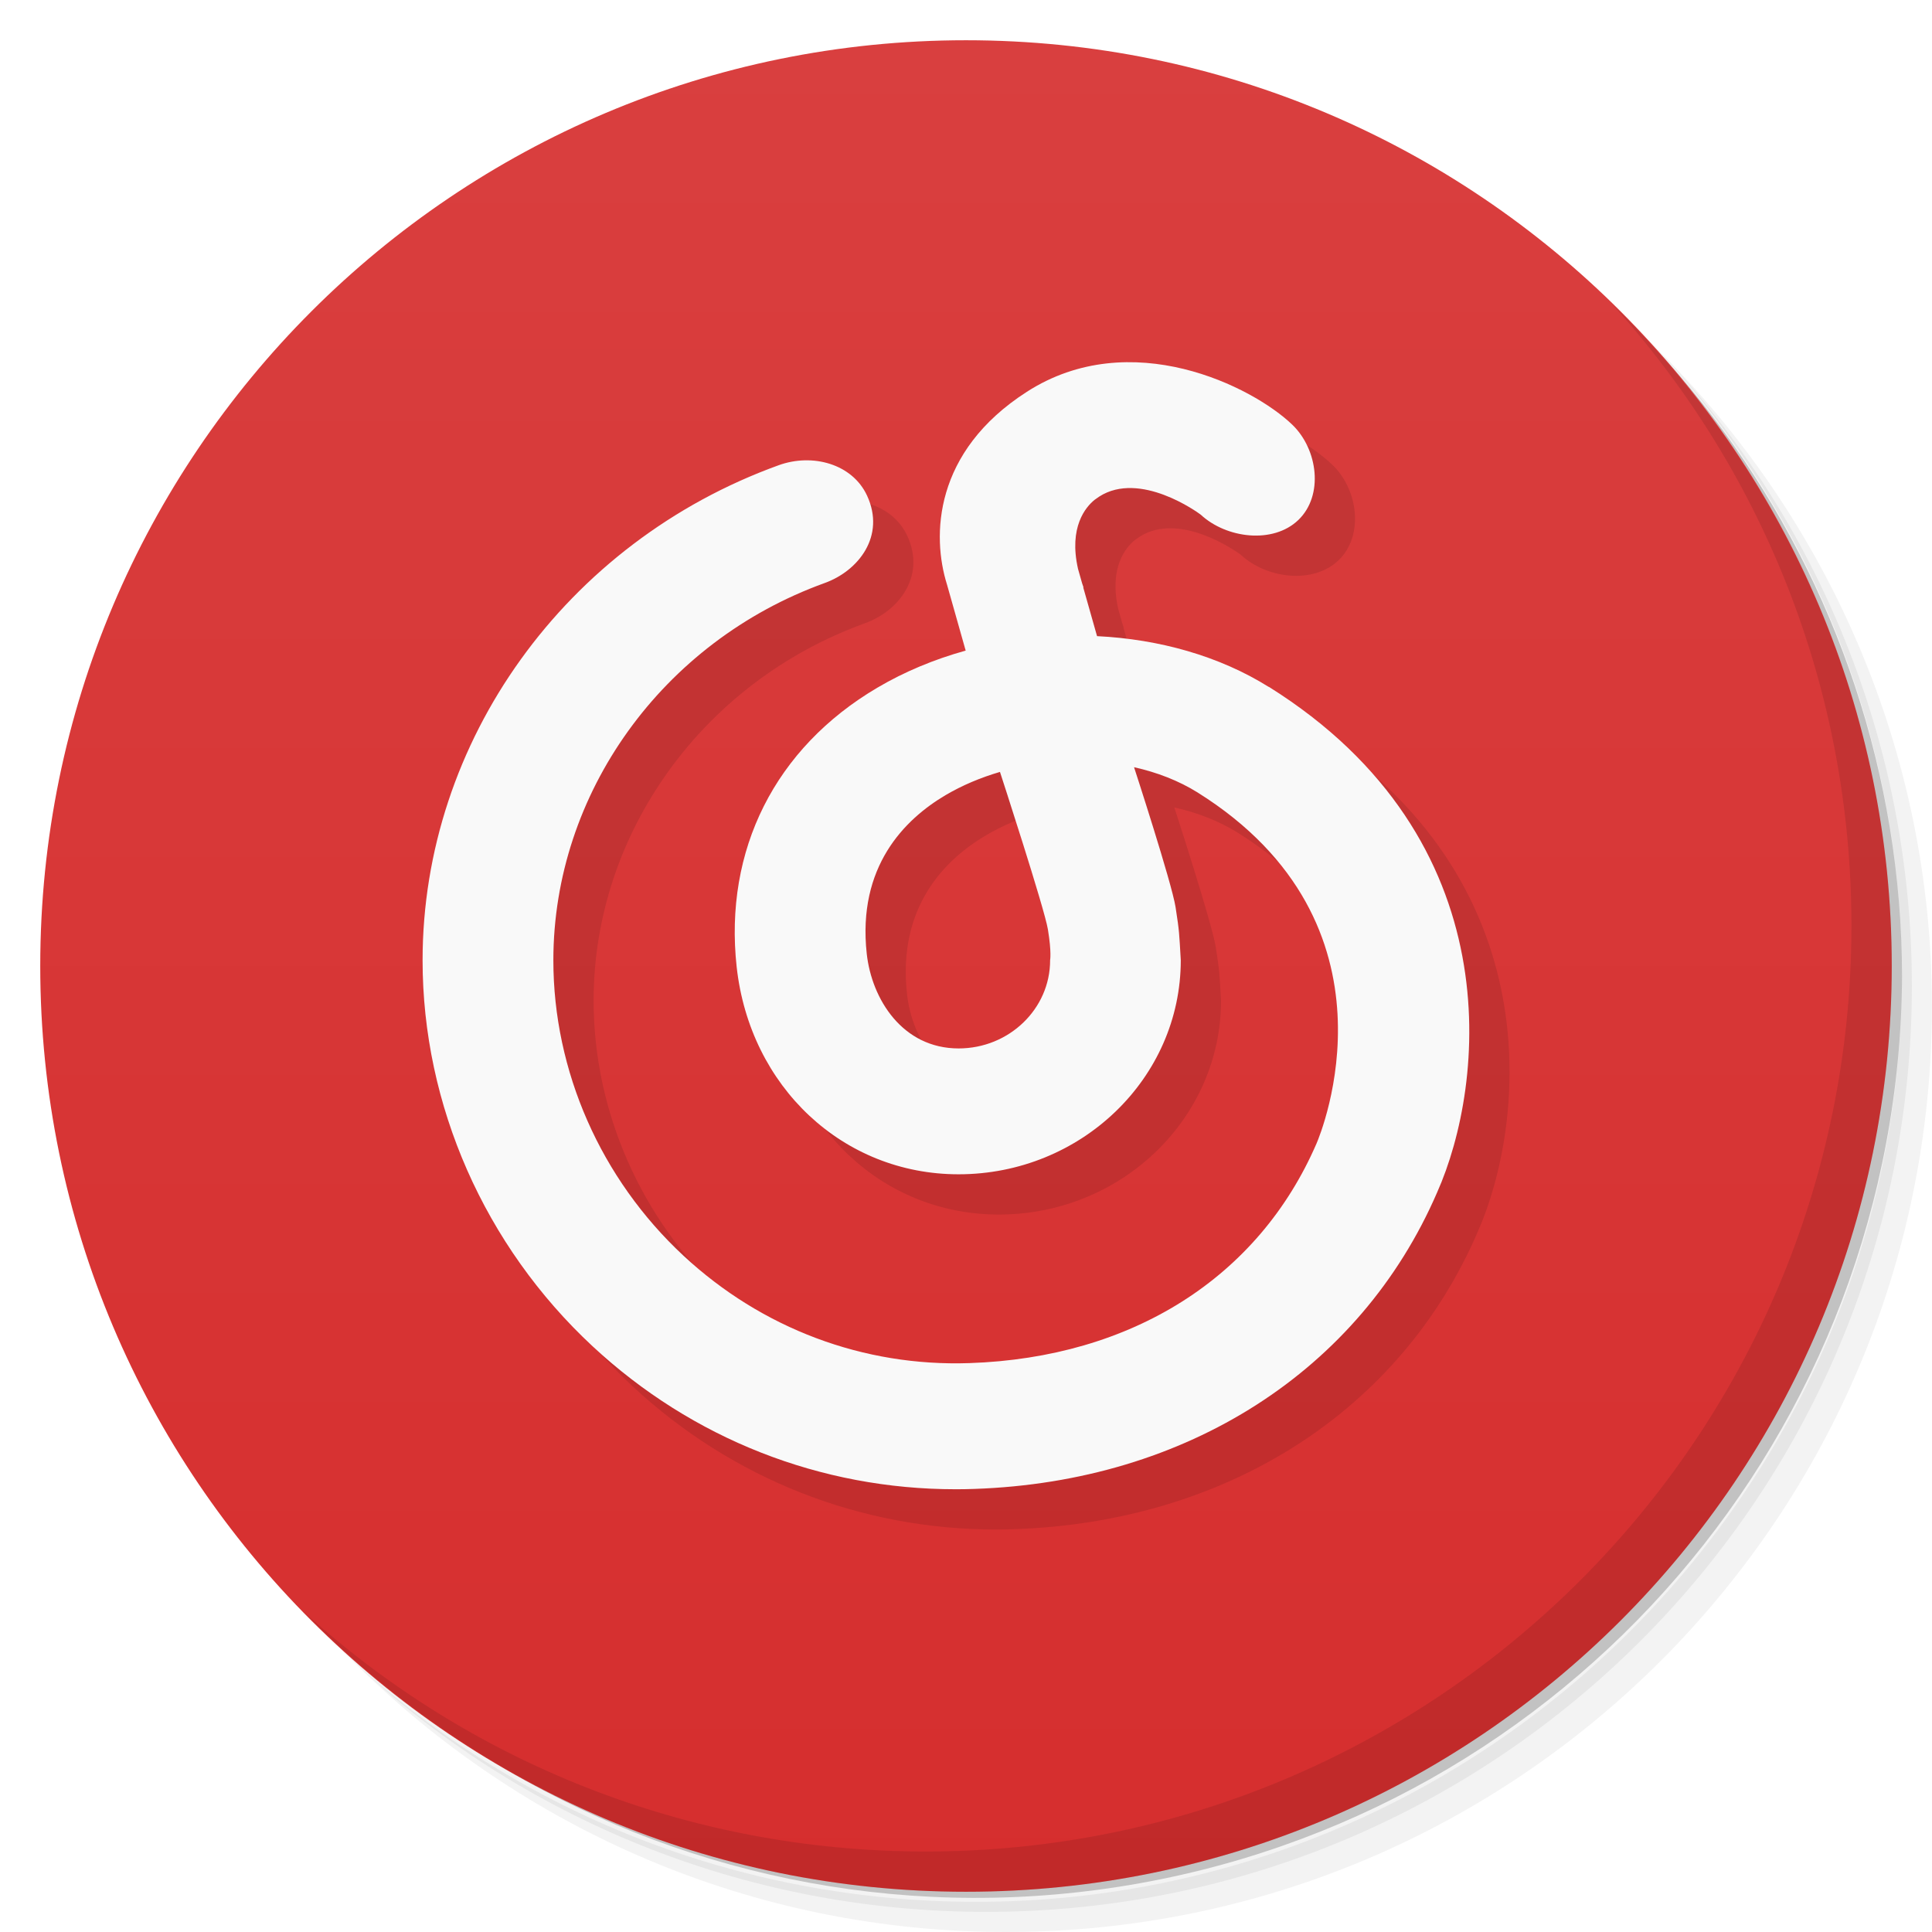
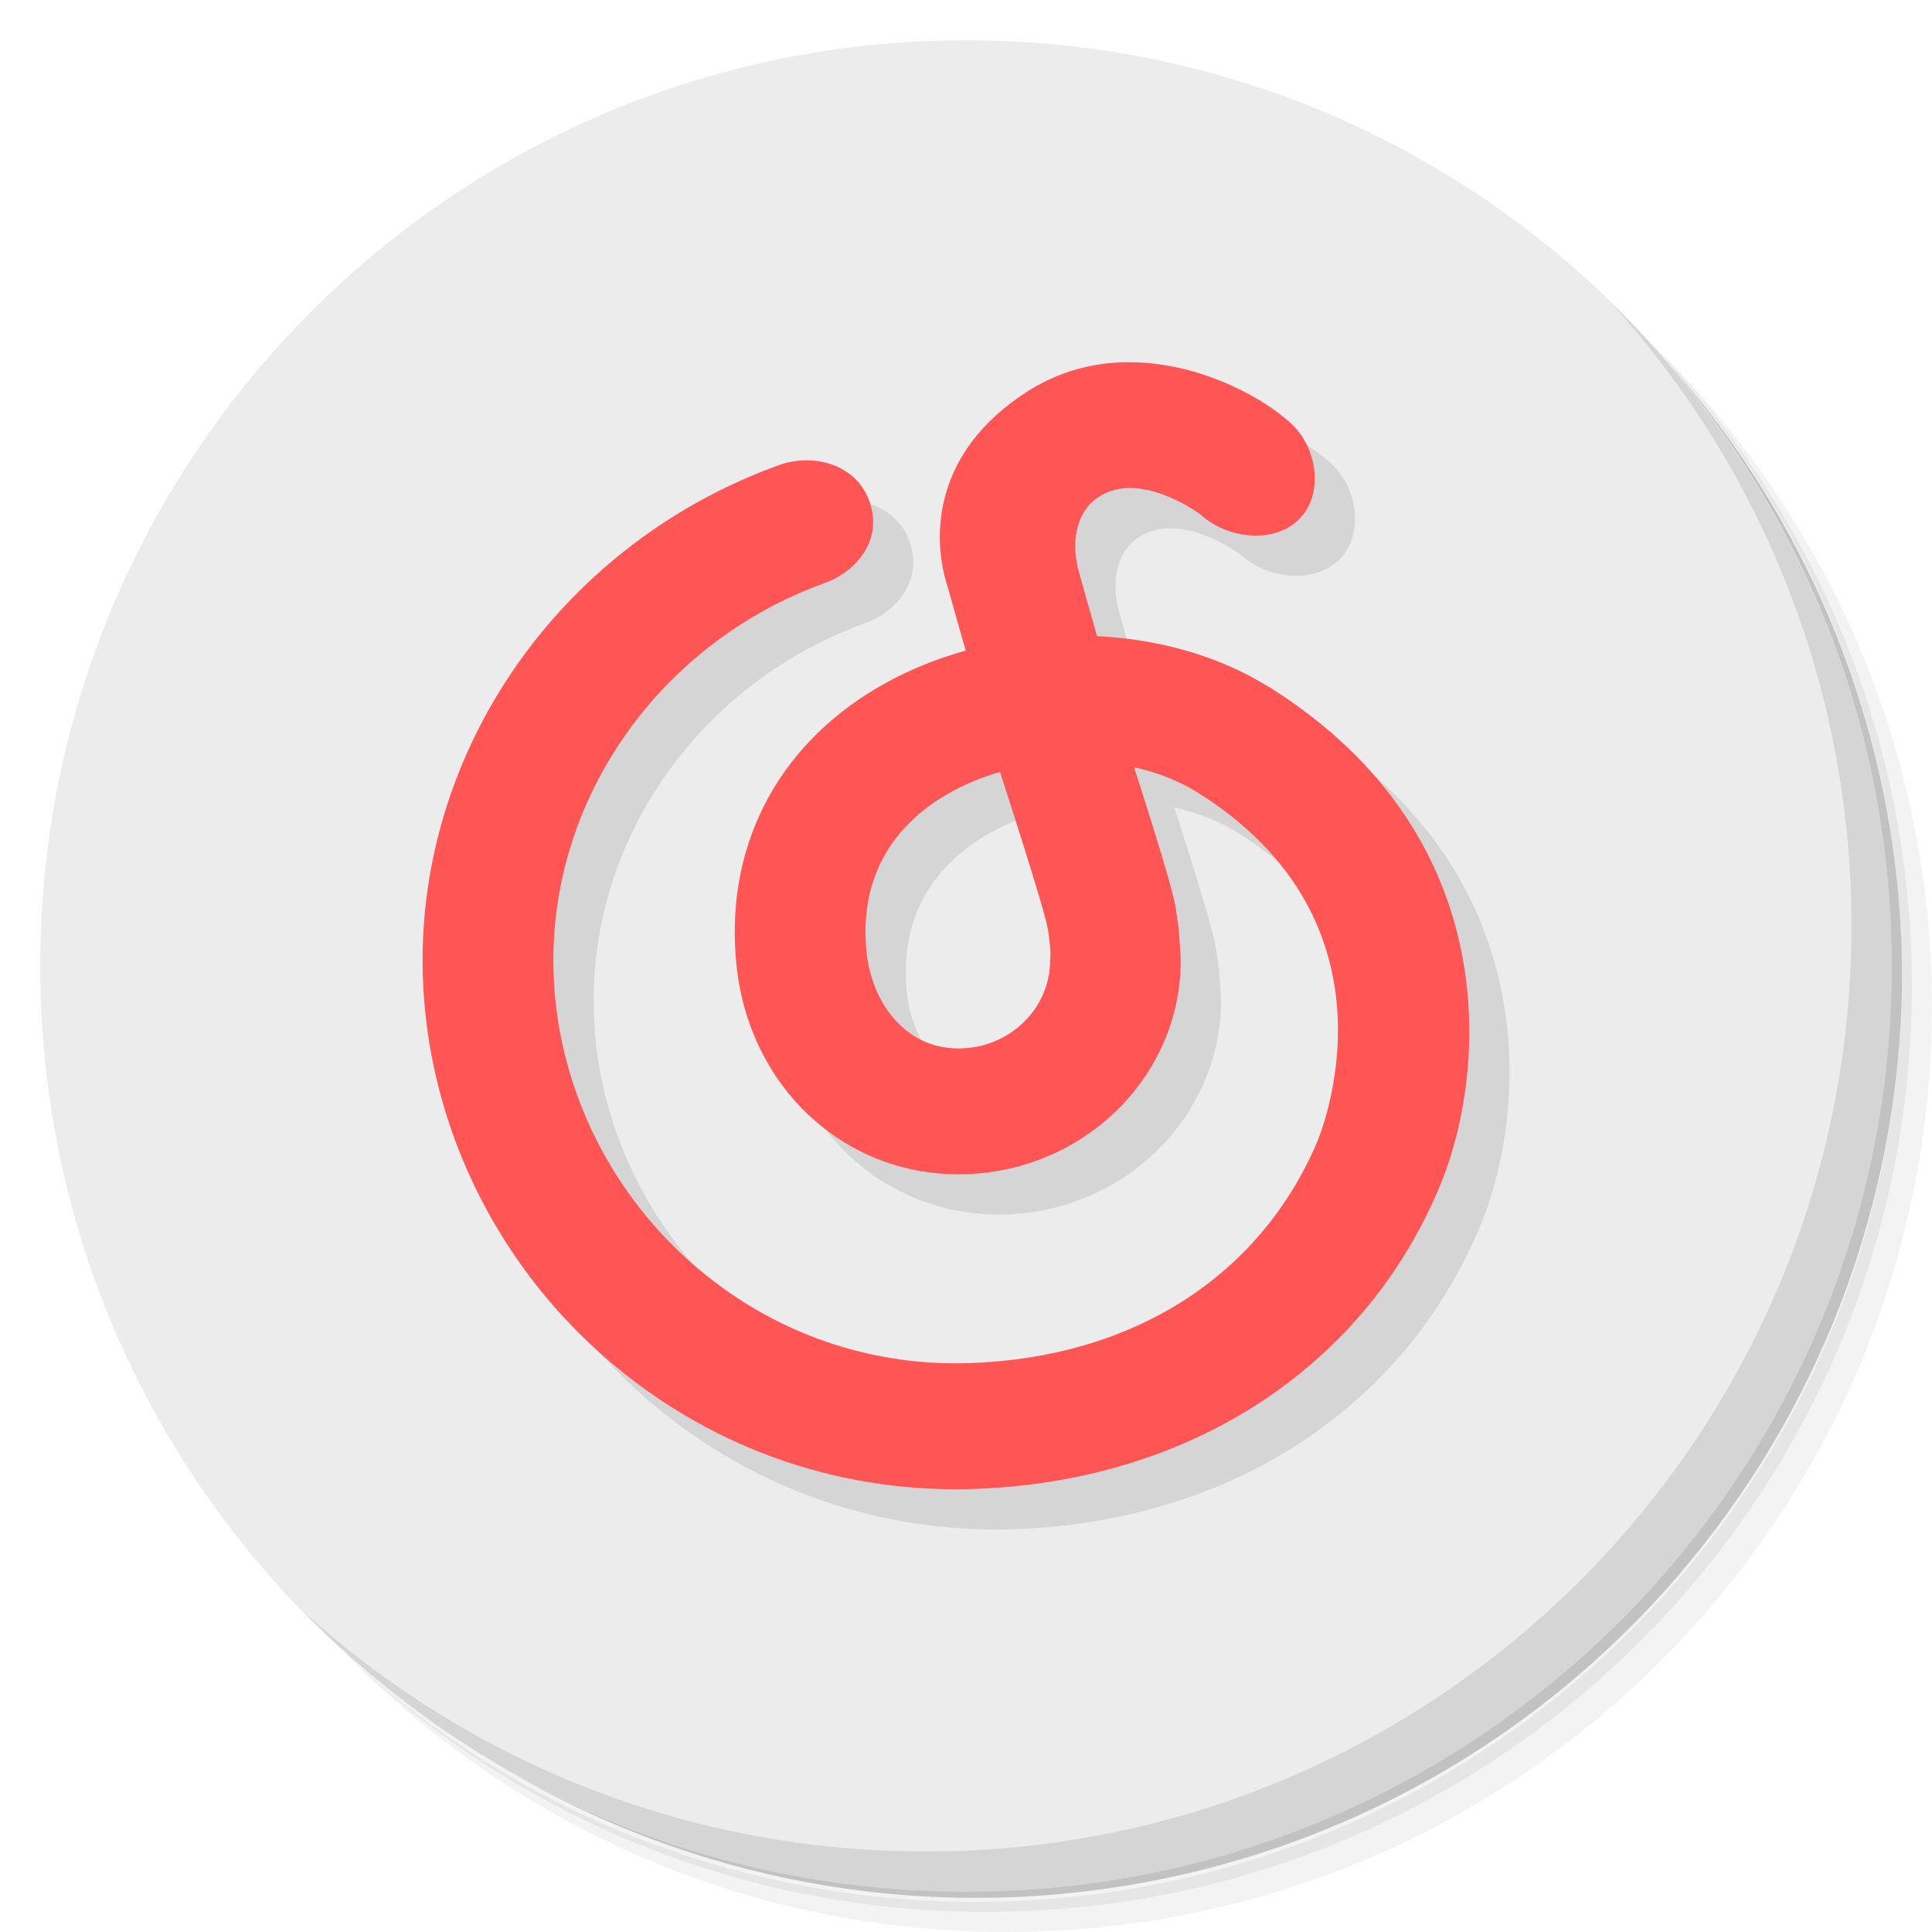
- <svg xmlns="http://www.w3.org/2000/svg" viewBox="0 0 48 48">
-   <defs>
+ <svg xmlns="http://www.w3.org/2000/svg" viewBox="0 0 48 48" version="1.1" id="svg45">
+   <defs id="defs7">
    <linearGradient id="linearGradient3764" x1="1" x2="47" gradientUnits="userSpaceOnUse" gradientTransform="matrix(0,-1,1,0,-1.5e-6,48)">
-       <stop style="stop-color:#d62e2e;stop-opacity:1" />
-       <stop offset="1" style="stop-color:#d93f3f;stop-opacity:1" />
+       <stop style="stop-color:#d62e2e;stop-opacity:1" id="stop2" />
+       <stop offset="1" style="stop-color:#d93f3f;stop-opacity:1" id="stop4" />
    </linearGradient>
  </defs>
-   <g>
-     <path d="m 36.31 5 c 5.859 4.062 9.688 10.831 9.688 18.5 c 0 12.426 -10.07 22.5 -22.5 22.5 c -7.669 0 -14.438 -3.828 -18.5 -9.688 c 1.037 1.822 2.306 3.499 3.781 4.969 c 4.085 3.712 9.514 5.969 15.469 5.969 c 12.703 0 23 -10.298 23 -23 c 0 -5.954 -2.256 -11.384 -5.969 -15.469 c -1.469 -1.475 -3.147 -2.744 -4.969 -3.781 z m 4.969 3.781 c 3.854 4.113 6.219 9.637 6.219 15.719 c 0 12.703 -10.297 23 -23 23 c -6.081 0 -11.606 -2.364 -15.719 -6.219 c 4.16 4.144 9.883 6.719 16.219 6.719 c 12.703 0 23 -10.298 23 -23 c 0 -6.335 -2.575 -12.06 -6.719 -16.219 z" style="opacity:0.05" />
-     <path d="m 41.28 8.781 c 3.712 4.085 5.969 9.514 5.969 15.469 c 0 12.703 -10.297 23 -23 23 c -5.954 0 -11.384 -2.256 -15.469 -5.969 c 4.113 3.854 9.637 6.219 15.719 6.219 c 12.703 0 23 -10.298 23 -23 c 0 -6.081 -2.364 -11.606 -6.219 -15.719 z" style="opacity:0.1" />
-     <path d="m 31.25 2.375 c 8.615 3.154 14.75 11.417 14.75 21.13 c 0 12.426 -10.07 22.5 -22.5 22.5 c -9.708 0 -17.971 -6.135 -21.12 -14.75 a 23 23 0 0 0 44.875 -7 a 23 23 0 0 0 -16 -21.875 z" style="opacity:0.2" />
+   <g id="g15">
+     <path d="m 36.31 5 c 5.859 4.062 9.688 10.831 9.688 18.5 c 0 12.426 -10.07 22.5 -22.5 22.5 c -7.669 0 -14.438 -3.828 -18.5 -9.688 c 1.037 1.822 2.306 3.499 3.781 4.969 c 4.085 3.712 9.514 5.969 15.469 5.969 c 12.703 0 23 -10.298 23 -23 c 0 -5.954 -2.256 -11.384 -5.969 -15.469 c -1.469 -1.475 -3.147 -2.744 -4.969 -3.781 z m 4.969 3.781 c 3.854 4.113 6.219 9.637 6.219 15.719 c 0 12.703 -10.297 23 -23 23 c -6.081 0 -11.606 -2.364 -15.719 -6.219 c 4.16 4.144 9.883 6.719 16.219 6.719 c 12.703 0 23 -10.298 23 -23 c 0 -6.335 -2.575 -12.06 -6.719 -16.219 z" style="opacity:0.05" id="path9" />
+     <path d="m 41.28 8.781 c 3.712 4.085 5.969 9.514 5.969 15.469 c 0 12.703 -10.297 23 -23 23 c -5.954 0 -11.384 -2.256 -15.469 -5.969 c 4.113 3.854 9.637 6.219 15.719 6.219 c 12.703 0 23 -10.298 23 -23 c 0 -6.081 -2.364 -11.606 -6.219 -15.719 z" style="opacity:0.1" id="path11" />
+     <path d="m 31.25 2.375 c 8.615 3.154 14.75 11.417 14.75 21.13 c 0 12.426 -10.07 22.5 -22.5 22.5 c -9.708 0 -17.971 -6.135 -21.12 -14.75 a 23 23 0 0 0 44.875 -7 a 23 23 0 0 0 -16 -21.875 z" style="opacity:0.2" id="path13" />
  </g>
-   <g>
-     <path d="m 24 1 c 12.703 0 23 10.297 23 23 c 0 12.703 -10.297 23 -23 23 -12.703 0 -23 -10.297 -23 -23 0 -12.703 10.297 -23 23 -23 z" style="fill:url(#linearGradient3764);fill-opacity:1" />
+   <g id="g19" style="fill:#ececec;fill-opacity:1">
+     <path d="m 24 1 c 12.703 0 23 10.297 23 23 c 0 12.703 -10.297 23 -23 23 -12.703 0 -23 -10.297 -23 -23 0 -12.703 10.297 -23 23 -23 z" style="fill:#ececec;fill-opacity:1" id="path17" />
  </g>
-   <g>
-     <g>
-       <g transform="translate(1,1)">
-         <g style="opacity:0.1">
-      
-     </g>
+   <g id="g27">
+     <g id="g25">
+       <g transform="translate(1,1)" id="g23">
+         <g style="opacity:0.1" id="g21">
+           
+         </g>
      </g>
    </g>
  </g>
-   <g>
-     <g>
-    
+   <g id="g31">
+     <g id="g29">
+       
+     </g>
  </g>
+   <g id="g35">
+     <path d="m 40.03 7.531 c 3.712 4.084 5.969 9.514 5.969 15.469 0 12.703 -10.297 23 -23 23 c -5.954 0 -11.384 -2.256 -15.469 -5.969 4.178 4.291 10.01 6.969 16.469 6.969 c 12.703 0 23 -10.298 23 -23 0 -6.462 -2.677 -12.291 -6.969 -16.469 z" style="opacity:0.1" id="path33" />
  </g>
-   <g>
-     <path d="m 40.03 7.531 c 3.712 4.084 5.969 9.514 5.969 15.469 0 12.703 -10.297 23 -23 23 c -5.954 0 -11.384 -2.256 -15.469 -5.969 4.178 4.291 10.01 6.969 16.469 6.969 c 12.703 0 23 -10.298 23 -23 0 -6.462 -2.677 -12.291 -6.969 -16.469 z" style="opacity:0.1" />
+   <g id="g39">
+     <path d="m 27.09 24.858 c 0 1.208 -1.02 2.19 -2.274 2.19 -1.391 0 -2.158 -1.221 -2.282 -2.353 -0.237 -2.16 0.935 -3.336 1.96 -3.941 0.416 -0.245 0.873 -0.436 1.35 -0.576 0 0 1.105 3.387 1.191 3.913 0.095 0.579 0.054 0.767 0.054 0.767 m 5.43 -6.793 c -1.222 -0.765 -2.72 -1.185 -4.263 -1.26 l -0.345 -1.217 0.011 0.012 c -0.014 -0.037 -0.025 -0.072 -0.037 -0.107 l -0.102 -0.36 c -0.235 -1.041 0.192 -1.537 0.412 -1.715 0.038 -0.027 0.076 -0.055 0.117 -0.082 1.01 -0.645 2.439 0.389 2.519 0.45 0.636 0.591 1.799 0.737 2.427 0.132 0.634 -0.61 0.484 -1.753 -0.149 -2.364 c -0.987 -0.951 -4.02 -2.476 -6.597 -0.82 -2.318 1.488 -2.365 3.582 -1.983 4.793 l 0.463 1.637 c -0.776 0.215 -1.517 0.522 -2.197 0.923 -2.538 1.497 -3.81 4.03 -3.493 6.934 0.329 2.985 2.645 5.154 5.513 5.154 3.043 0 5.521 -2.386 5.521 -5.318 -0.041 -0.699 -0.033 -0.692 -0.129 -1.317 -0.096 -0.61 -1.032 -3.479 -1.032 -3.479 0.575 0.128 1.112 0.337 1.576 0.626 5.235 3.277 3.056 8.493 2.959 8.72 -1.441 3.333 -4.587 5.323 -8.626 5.459 -2.633 0.09 -5.156 -0.858 -7.104 -2.669 -2.054 -1.91 -3.232 -4.585 -3.232 -7.339 0 -4.148 2.709 -7.916 6.741 -9.373 0.84 -0.303 1.517 -1.167 1.053 -2.171 -0.365 -0.789 -1.354 -1.06 -2.195 -0.756 c -5.292 1.912 -8.848 6.856 -8.848 12.3 c 0 3.598 1.54 7.094 4.224 9.59 2.476 2.301 5.662 3.553 9.02 3.552 0.152 0 0.306 -0.002 0.458 -0.008 5.286 -0.179 9.588 -2.938 11.504 -7.367 1.198 -2.69 1.865 -8.777 -4.181 -12.561" style="fill:#000;opacity:0.1;fill-opacity:1" id="path37" />
  </g>
-   <g>
-     <path d="m 27.09 24.858 c 0 1.208 -1.02 2.19 -2.274 2.19 -1.391 0 -2.158 -1.221 -2.282 -2.353 -0.237 -2.16 0.935 -3.336 1.96 -3.941 0.416 -0.245 0.873 -0.436 1.35 -0.576 0 0 1.105 3.387 1.191 3.913 0.095 0.579 0.054 0.767 0.054 0.767 m 5.43 -6.793 c -1.222 -0.765 -2.72 -1.185 -4.263 -1.26 l -0.345 -1.217 0.011 0.012 c -0.014 -0.037 -0.025 -0.072 -0.037 -0.107 l -0.102 -0.36 c -0.235 -1.041 0.192 -1.537 0.412 -1.715 0.038 -0.027 0.076 -0.055 0.117 -0.082 1.01 -0.645 2.439 0.389 2.519 0.45 0.636 0.591 1.799 0.737 2.427 0.132 0.634 -0.61 0.484 -1.753 -0.149 -2.364 c -0.987 -0.951 -4.02 -2.476 -6.597 -0.82 -2.318 1.488 -2.365 3.582 -1.983 4.793 l 0.463 1.637 c -0.776 0.215 -1.517 0.522 -2.197 0.923 -2.538 1.497 -3.81 4.03 -3.493 6.934 0.329 2.985 2.645 5.154 5.513 5.154 3.043 0 5.521 -2.386 5.521 -5.318 -0.041 -0.699 -0.033 -0.692 -0.129 -1.317 -0.096 -0.61 -1.032 -3.479 -1.032 -3.479 0.575 0.128 1.112 0.337 1.576 0.626 5.235 3.277 3.056 8.493 2.959 8.72 -1.441 3.333 -4.587 5.323 -8.626 5.459 -2.633 0.09 -5.156 -0.858 -7.104 -2.669 -2.054 -1.91 -3.232 -4.585 -3.232 -7.339 0 -4.148 2.709 -7.916 6.741 -9.373 0.84 -0.303 1.517 -1.167 1.053 -2.171 -0.365 -0.789 -1.354 -1.06 -2.195 -0.756 c -5.292 1.912 -8.848 6.856 -8.848 12.3 c 0 3.598 1.54 7.094 4.224 9.59 2.476 2.301 5.662 3.553 9.02 3.552 0.152 0 0.306 -0.002 0.458 -0.008 5.286 -0.179 9.588 -2.938 11.504 -7.367 1.198 -2.69 1.865 -8.777 -4.181 -12.561" style="fill:#000;opacity:0.1;fill-opacity:1" />
-   </g>
-   <g>
-     <path d="m 26.09 23.858 c 0 1.208 -1.02 2.19 -2.274 2.19 -1.391 0 -2.158 -1.221 -2.282 -2.353 -0.237 -2.16 0.935 -3.336 1.96 -3.941 0.416 -0.245 0.873 -0.436 1.35 -0.576 0 0 1.105 3.387 1.191 3.913 0.095 0.579 0.054 0.767 0.054 0.767 m 5.43 -6.793 c -1.222 -0.765 -2.72 -1.185 -4.263 -1.26 l -0.345 -1.217 0.011 0.012 c -0.014 -0.037 -0.025 -0.072 -0.037 -0.107 l -0.102 -0.36 c -0.235 -1.041 0.192 -1.537 0.412 -1.715 0.038 -0.027 0.076 -0.055 0.117 -0.082 1.01 -0.645 2.439 0.389 2.519 0.45 0.636 0.591 1.799 0.737 2.427 0.132 0.634 -0.61 0.484 -1.753 -0.149 -2.364 c -0.987 -0.951 -4.02 -2.476 -6.597 -0.82 -2.318 1.488 -2.365 3.582 -1.983 4.793 l 0.463 1.637 c -0.776 0.215 -1.517 0.522 -2.197 0.923 -2.538 1.497 -3.81 4.03 -3.493 6.934 0.329 2.985 2.645 5.154 5.513 5.154 3.043 0 5.521 -2.386 5.521 -5.318 -0.041 -0.699 -0.033 -0.692 -0.129 -1.317 -0.096 -0.61 -1.032 -3.479 -1.032 -3.479 0.575 0.128 1.112 0.337 1.576 0.626 5.235 3.277 3.056 8.493 2.959 8.72 -1.441 3.333 -4.587 5.323 -8.626 5.459 -2.633 0.09 -5.156 -0.858 -7.104 -2.669 -2.054 -1.91 -3.232 -4.585 -3.232 -7.339 0 -4.148 2.709 -7.916 6.741 -9.373 0.84 -0.303 1.517 -1.167 1.053 -2.171 -0.365 -0.789 -1.354 -1.06 -2.195 -0.756 c -5.292 1.912 -8.848 6.856 -8.848 12.3 c 0 3.598 1.54 7.094 4.224 9.59 2.476 2.301 5.662 3.553 9.02 3.552 0.152 0 0.306 -0.002 0.458 -0.008 5.286 -0.179 9.588 -2.938 11.504 -7.367 1.198 -2.69 1.865 -8.777 -4.181 -12.561" style="fill:#f9f9f9;fill-opacity:1" />
+   <g id="g43" style="fill:#ff5555">
+     <path d="m 26.09 23.858 c 0 1.208 -1.02 2.19 -2.274 2.19 -1.391 0 -2.158 -1.221 -2.282 -2.353 -0.237 -2.16 0.935 -3.336 1.96 -3.941 0.416 -0.245 0.873 -0.436 1.35 -0.576 0 0 1.105 3.387 1.191 3.913 0.095 0.579 0.054 0.767 0.054 0.767 m 5.43 -6.793 c -1.222 -0.765 -2.72 -1.185 -4.263 -1.26 l -0.345 -1.217 0.011 0.012 c -0.014 -0.037 -0.025 -0.072 -0.037 -0.107 l -0.102 -0.36 c -0.235 -1.041 0.192 -1.537 0.412 -1.715 0.038 -0.027 0.076 -0.055 0.117 -0.082 1.01 -0.645 2.439 0.389 2.519 0.45 0.636 0.591 1.799 0.737 2.427 0.132 0.634 -0.61 0.484 -1.753 -0.149 -2.364 c -0.987 -0.951 -4.02 -2.476 -6.597 -0.82 -2.318 1.488 -2.365 3.582 -1.983 4.793 l 0.463 1.637 c -0.776 0.215 -1.517 0.522 -2.197 0.923 -2.538 1.497 -3.81 4.03 -3.493 6.934 0.329 2.985 2.645 5.154 5.513 5.154 3.043 0 5.521 -2.386 5.521 -5.318 -0.041 -0.699 -0.033 -0.692 -0.129 -1.317 -0.096 -0.61 -1.032 -3.479 -1.032 -3.479 0.575 0.128 1.112 0.337 1.576 0.626 5.235 3.277 3.056 8.493 2.959 8.72 -1.441 3.333 -4.587 5.323 -8.626 5.459 -2.633 0.09 -5.156 -0.858 -7.104 -2.669 -2.054 -1.91 -3.232 -4.585 -3.232 -7.339 0 -4.148 2.709 -7.916 6.741 -9.373 0.84 -0.303 1.517 -1.167 1.053 -2.171 -0.365 -0.789 -1.354 -1.06 -2.195 -0.756 c -5.292 1.912 -8.848 6.856 -8.848 12.3 c 0 3.598 1.54 7.094 4.224 9.59 2.476 2.301 5.662 3.553 9.02 3.552 0.152 0 0.306 -0.002 0.458 -0.008 5.286 -0.179 9.588 -2.938 11.504 -7.367 1.198 -2.69 1.865 -8.777 -4.181 -12.561" style="fill:#ff5555;fill-opacity:1" id="path41" />
  </g>
</svg>
